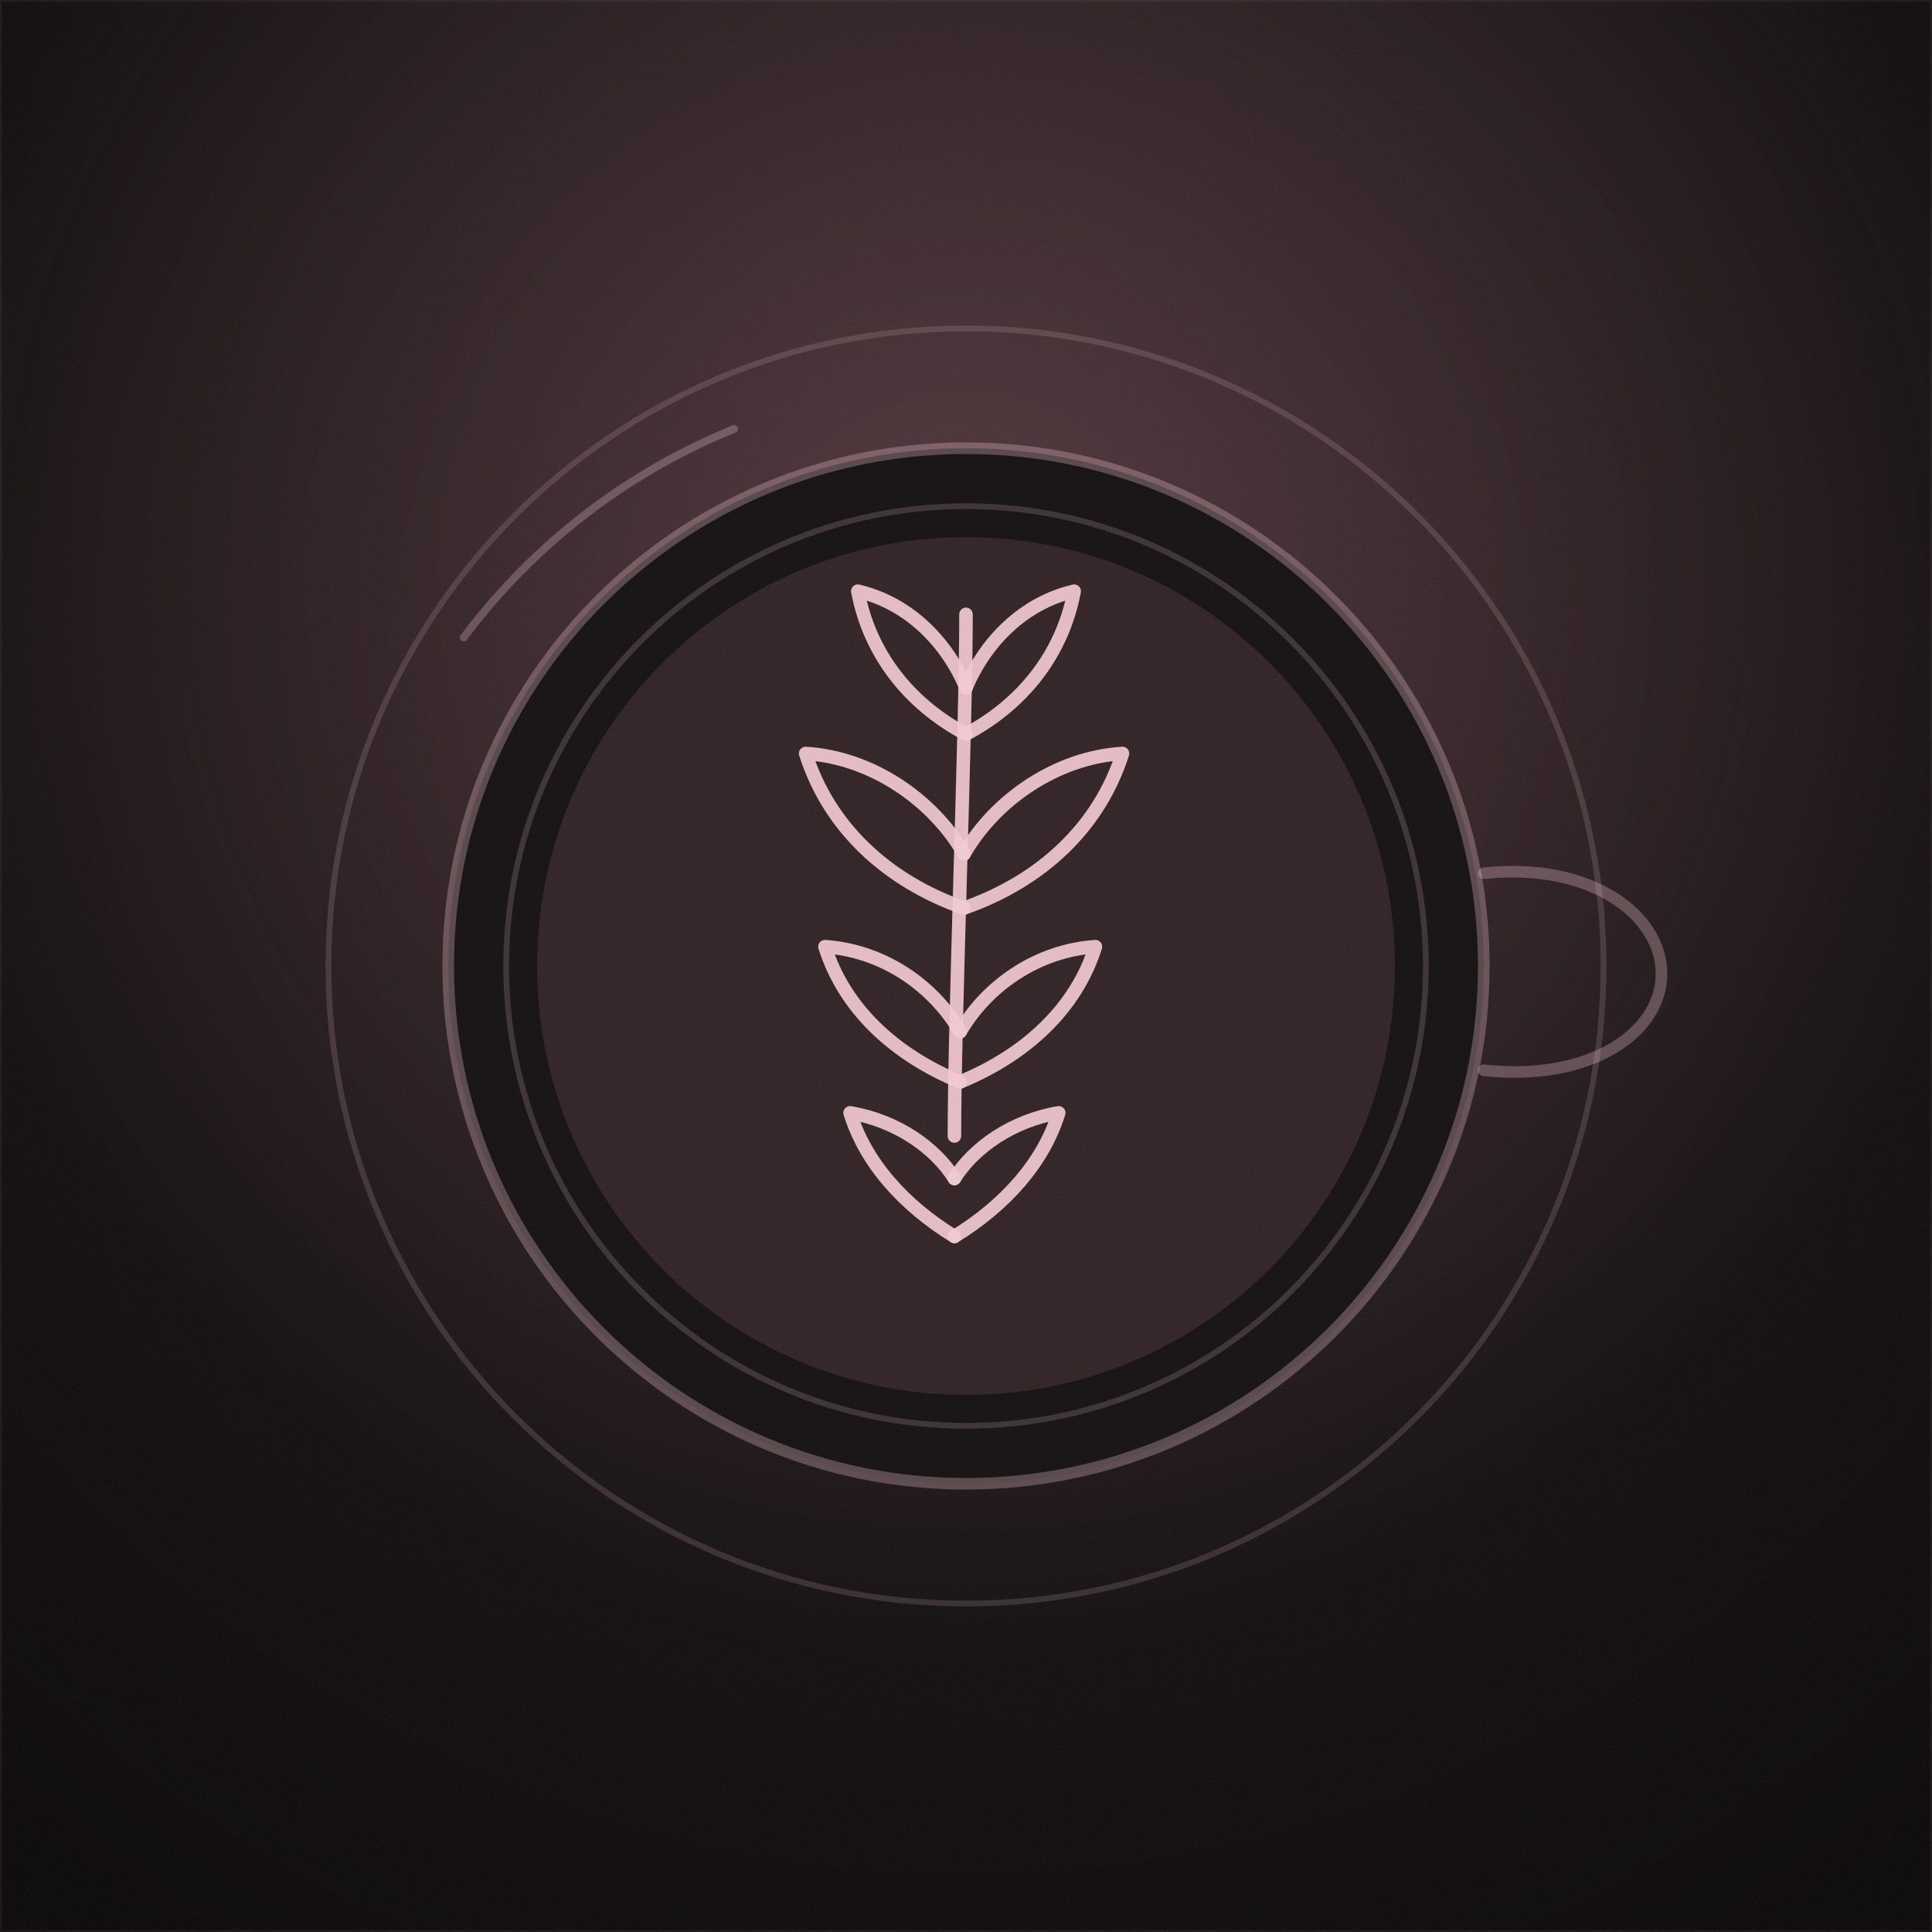
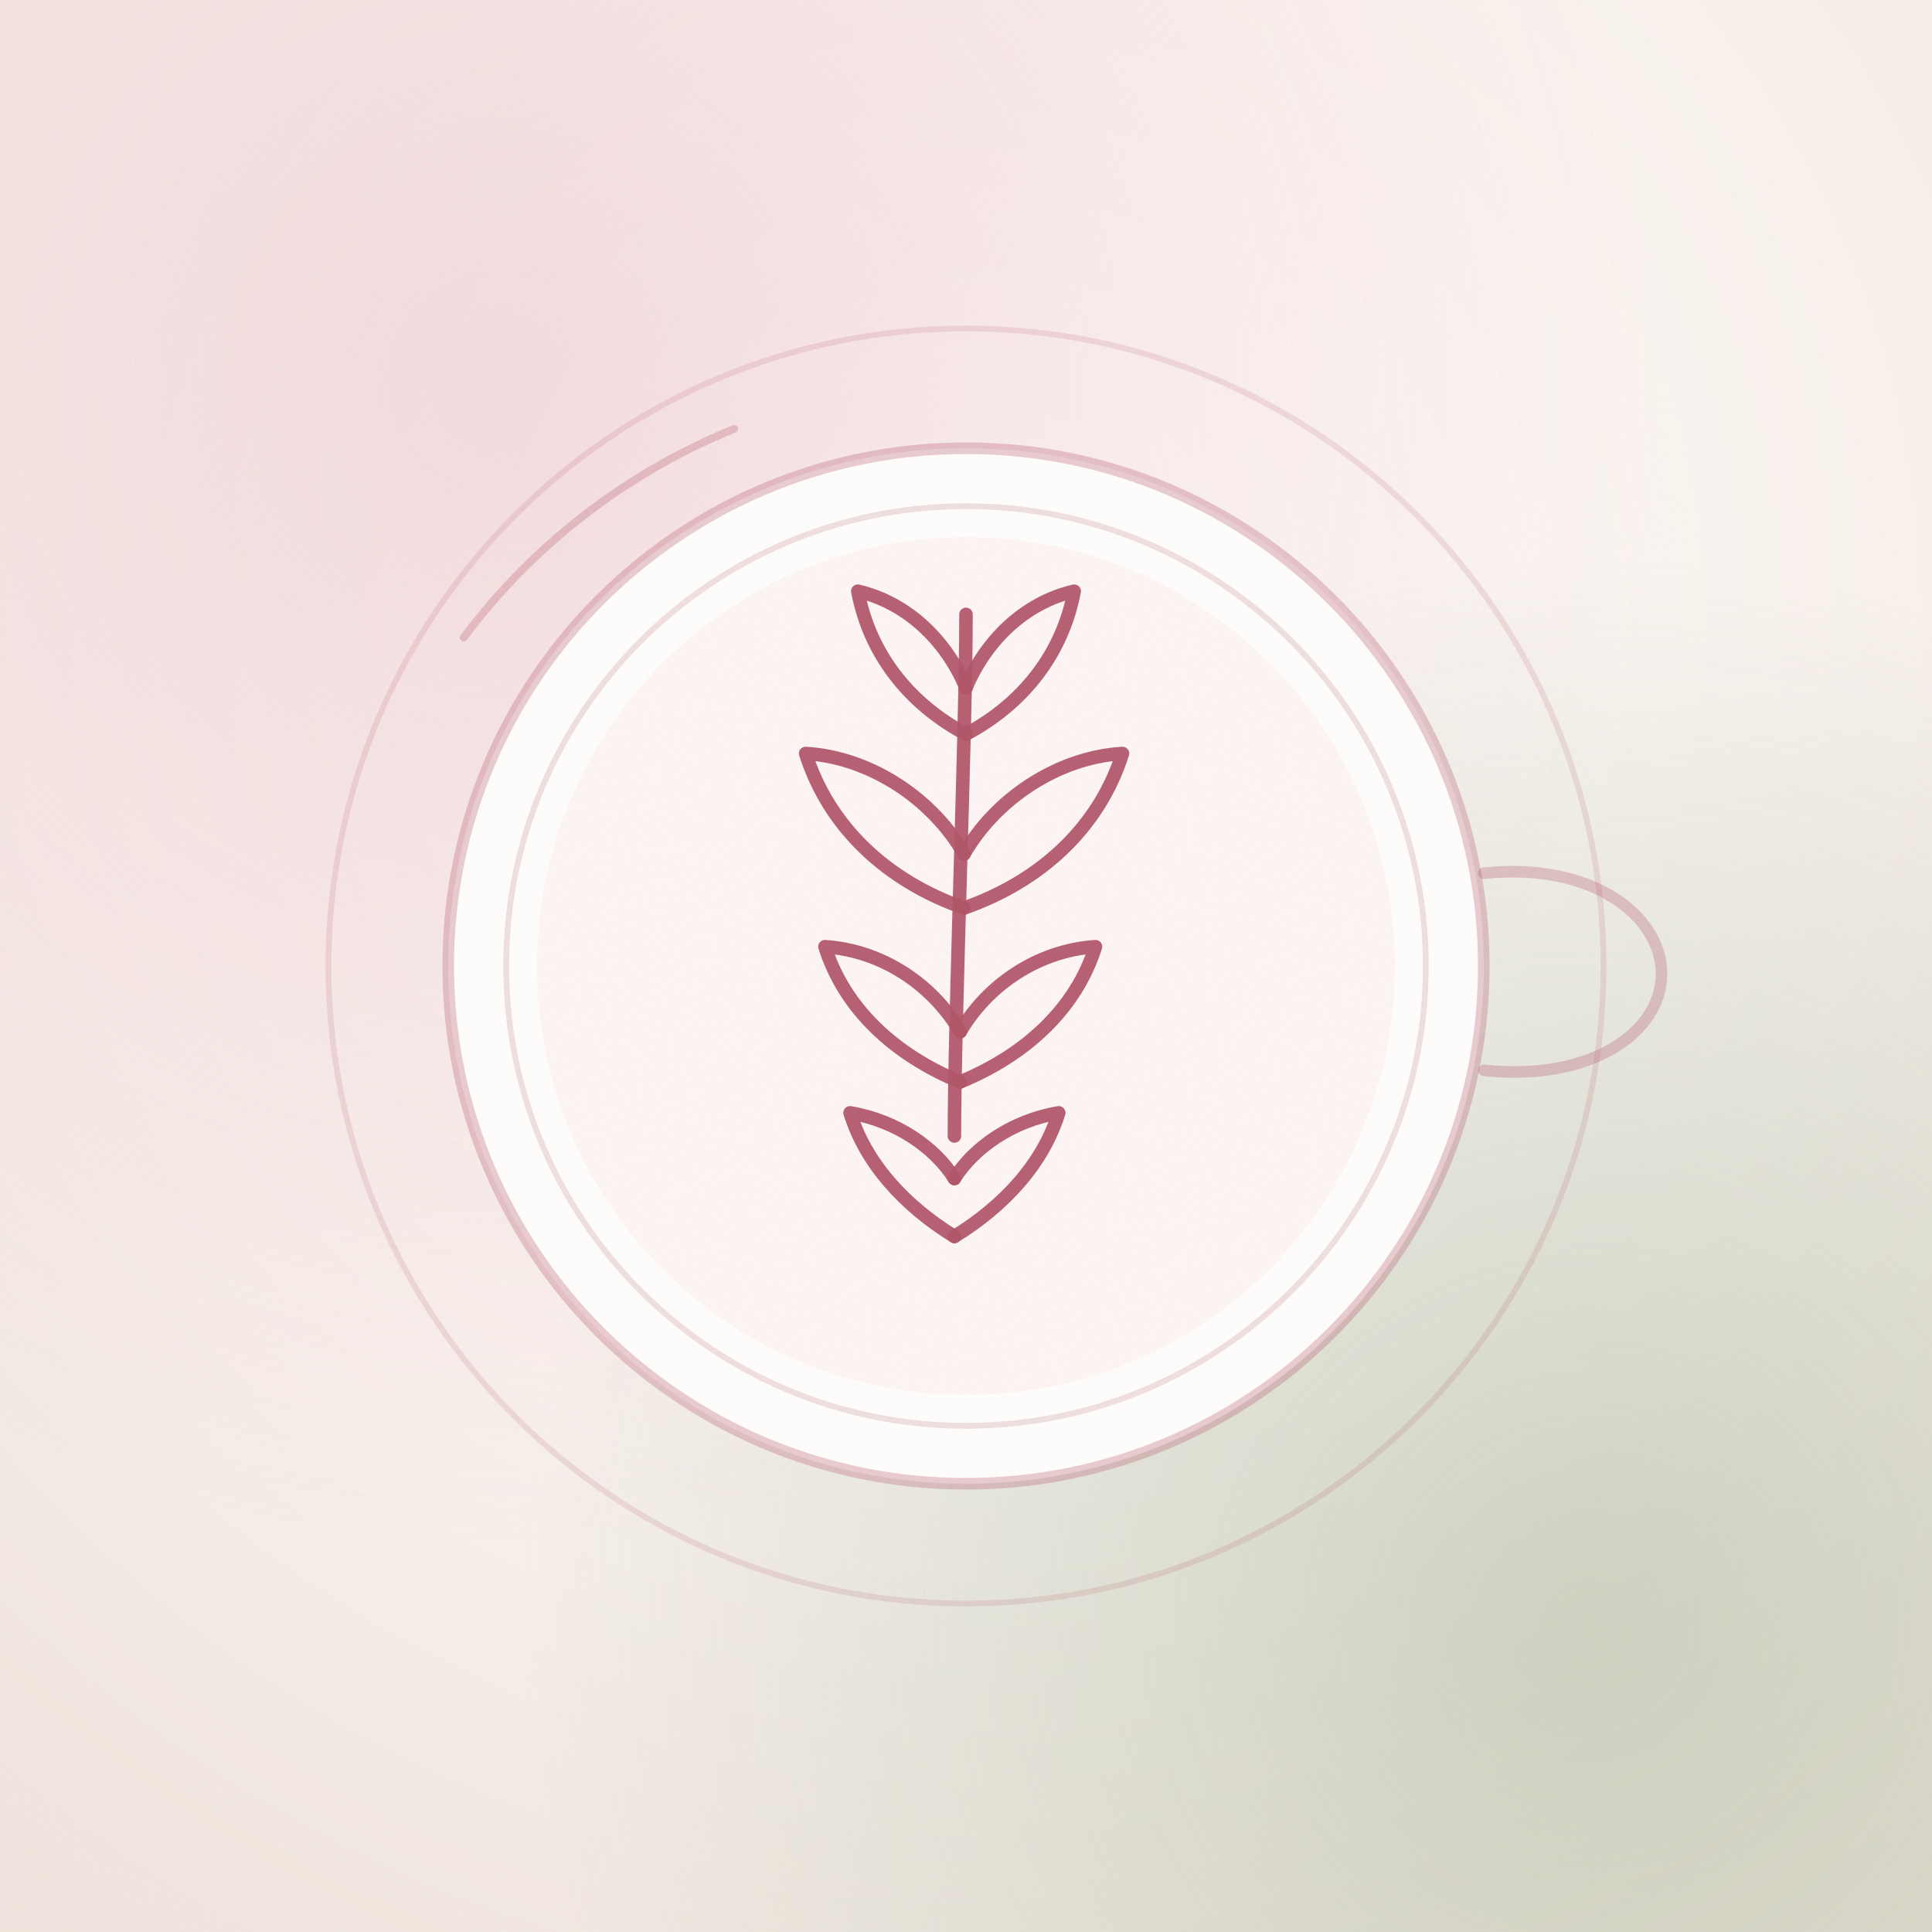
<svg xmlns="http://www.w3.org/2000/svg" viewBox="0 0 1000 1000" preserveAspectRatio="xMidYMid slice" role="img" aria-hidden="true">
  <defs>
-     <radialGradient id="bg" cx="50%" cy="34%" r="78%">
-       <stop offset="0%" stop-color="#241a1d" />
-       <stop offset="55%" stop-color="#171214" />
-       <stop offset="100%" stop-color="#0d0a0b" />
+     <radialGradient id="bg" cx="50%" cy="32%" r="80%">
+       <stop offset="0%" stop-color="#fffdfb" />
+       <stop offset="60%" stop-color="#f8f1ec" />
+       <stop offset="100%" stop-color="#f0e5dd" />
    </radialGradient>
-     <radialGradient id="glow" cx="50%" cy="30%" r="55%">
-       <stop offset="0%" stop-color="#c98793" stop-opacity=".30" />
-       <stop offset="100%" stop-color="#c98793" stop-opacity="0" />
+     <radialGradient id="glow" cx="26%" cy="20%" r="60%">
+       <stop offset="0%" stop-color="#edc3cb" stop-opacity=".55" />
+       <stop offset="100%" stop-color="#edc3cb" stop-opacity="0" />
+     </radialGradient>
+     <radialGradient id="leaf" cx="82%" cy="84%" r="55%">
+       <stop offset="0%" stop-color="#8fa887" stop-opacity=".40" />
+       <stop offset="100%" stop-color="#8fa887" stop-opacity="0" />
    </radialGradient>
    <linearGradient id="sheen" x1="0" y1="0" x2="0" y2="1">
-       <stop offset="0%" stop-color="#f3cad2" stop-opacity=".22" />
-       <stop offset="100%" stop-color="#f3cad2" stop-opacity=".04" />
+       <stop offset="0%" stop-color="#ffffff" stop-opacity=".85" />
+       <stop offset="100%" stop-color="#ffffff" stop-opacity=".2" />
    </linearGradient>
    <filter id="grain" x="0" y="0" width="100%" height="100%">
      <feTurbulence type="fractalNoise" baseFrequency="0.9" numOctaves="3" seed="7" />
      <feColorMatrix type="saturate" values="0" />
      <feComponentTransfer>
-         <feFuncA type="linear" slope="0.055" />
+         <feFuncA type="linear" slope="0.045" />
      </feComponentTransfer>
    </filter>
    <filter id="soft" x="-30%" y="-30%" width="160%" height="160%">
      <feGaussianBlur stdDeviation="16" />
    </filter>
  </defs>
  <rect width="1000" height="1000" fill="url(#bg)" />
  <rect width="1000" height="1000" fill="url(#glow)" />
-   <g stroke="#f3cad2" fill="none" stroke-linecap="round" stroke-linejoin="round">
+   <rect width="1000" height="1000" fill="url(#leaf)" />
+   <g stroke="#b05467" fill="none" stroke-linecap="round" stroke-linejoin="round">
    <circle cx="500" cy="500" r="330" stroke-opacity=".16" stroke-width="3" />
-     <circle cx="500" cy="500" r="268" stroke-opacity=".3" stroke-width="6" fill="#171214" />
+     <circle cx="500" cy="500" r="268" stroke-opacity=".3" stroke-width="6" fill="#fffdfb" />
    <circle cx="500" cy="500" r="238" stroke-opacity=".18" stroke-width="3" />
-     <circle cx="500" cy="500" r="222" fill="#c98793" fill-opacity=".16" stroke="none" />
+     <circle cx="500" cy="500" r="222" fill="#edc3cb" fill-opacity=".16" stroke="none" />
    <g stroke-opacity=".92" stroke-width="7" fill="none">
      <path d="M500 318c0 60-6 210-6 270" />
      <path d="M494 640c26-16 46-38 54-64-24 4-44 18-54 34" />
      <path d="M494 640c-26-16-46-38-54-64 24 4 44 18 54 34" />
      <path d="M497 560c34-14 60-38 70-70-30 2-56 20-70 44" />
      <path d="M497 560c-34-14-60-38-70-70 30 2 56 20 70 44" />
      <path d="M499 470c40-14 70-42 82-80-34 2-66 24-82 52" />
      <path d="M499 470c-40-14-70-42-82-80 34 2 66 24 82 52" />
      <path d="M500 380c30-16 50-42 56-74-26 6-46 26-56 50" />
      <path d="M500 380c-30-16-50-42-56-74 26 6 46 26 56 50" />
    </g>
    <path d="M768 452c56-6 92 22 92 52s-36 56-92 50" stroke-opacity=".3" stroke-width="6" />
    <path d="M240 330a330 330 0 0 1 140-108" stroke-opacity=".28" stroke-width="4" />
  </g>
-   <rect width="1000" height="1000" filter="url(#grain)" opacity=".85" />
-   <rect width="1000" height="1000" fill="none" stroke="#f3cad2" stroke-opacity=".06" stroke-width="2" />
+   <rect width="1000" height="1000" filter="url(#grain)" opacity=".7" />
</svg>
